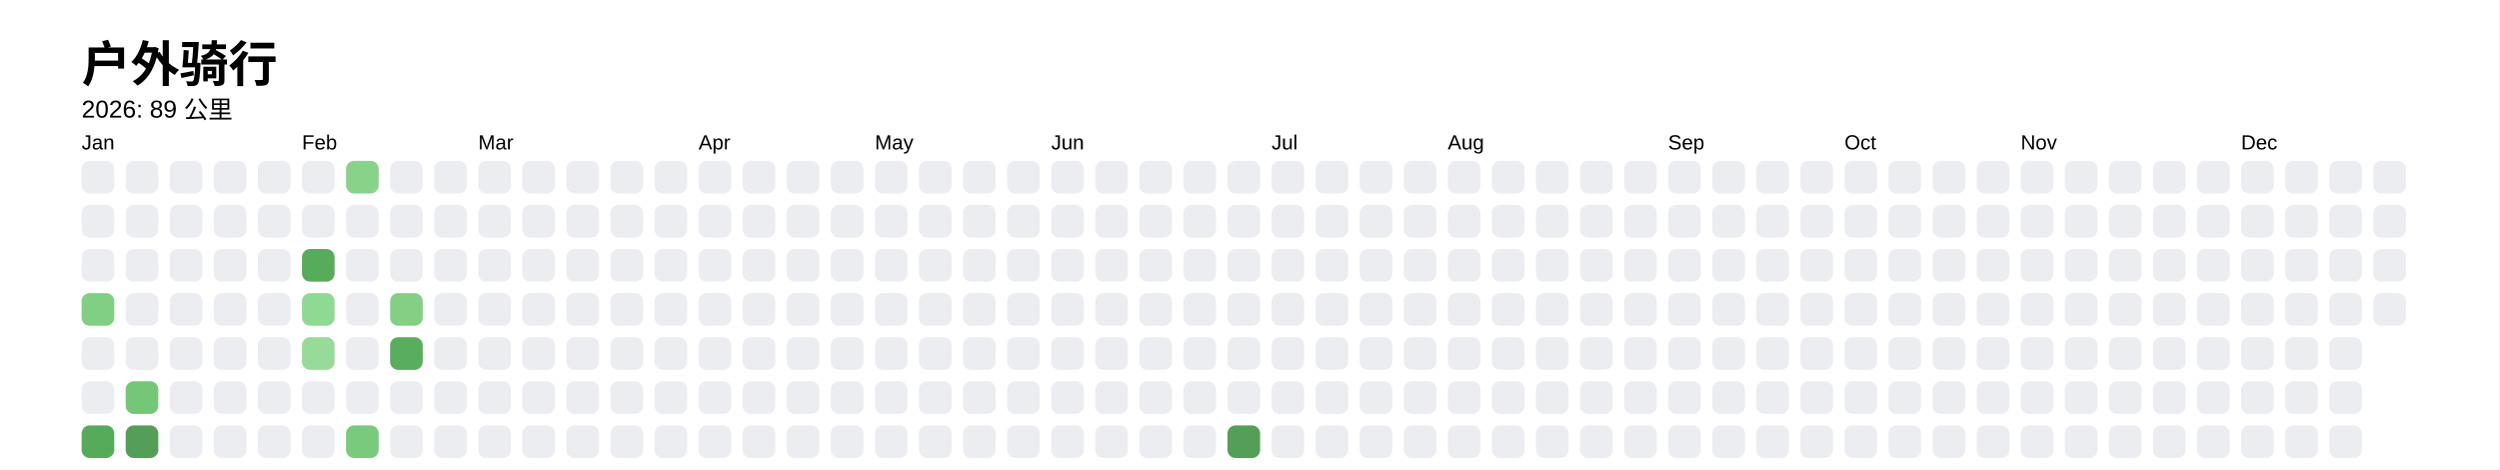
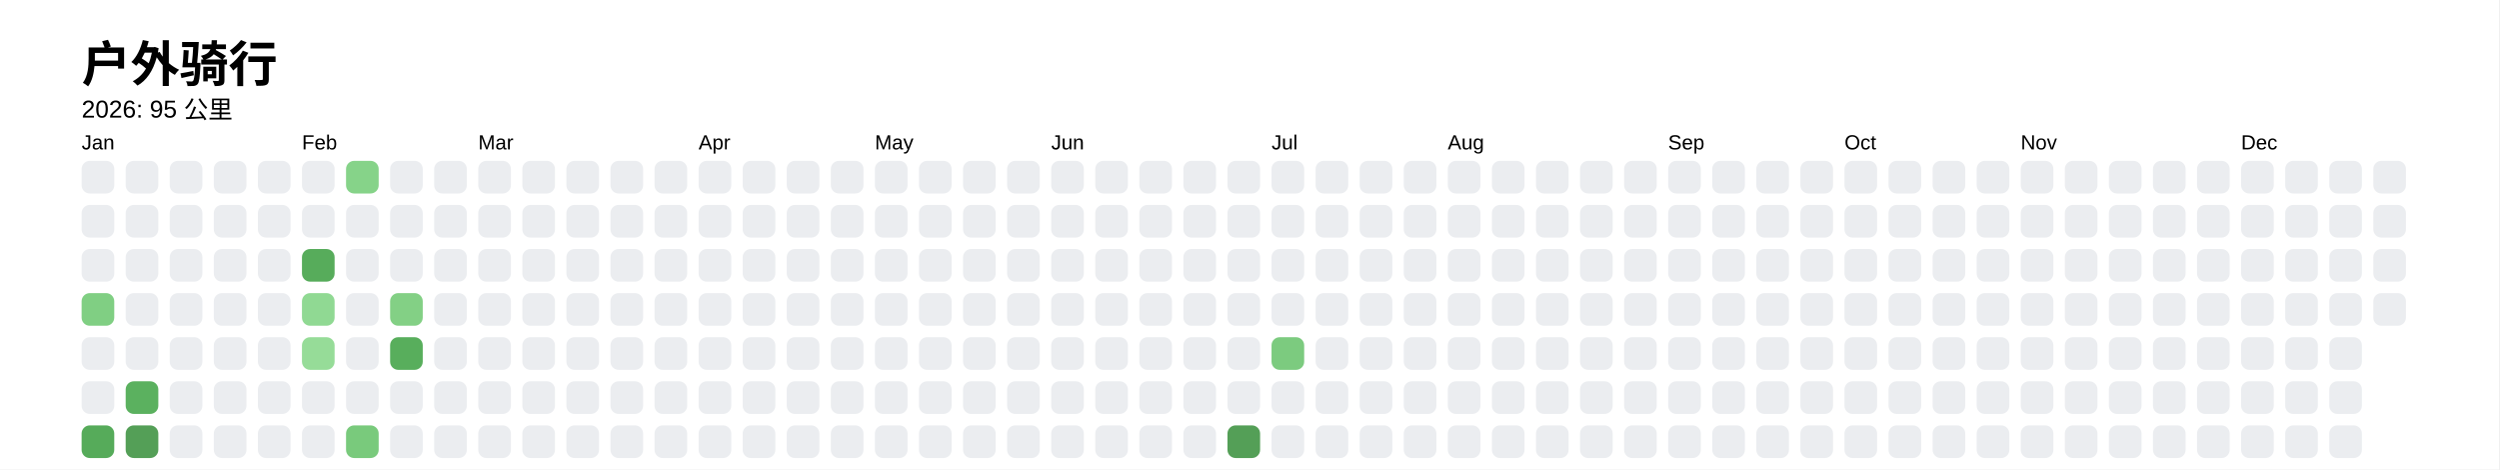
<svg xmlns="http://www.w3.org/2000/svg" baseProfile="full" height="57.5mm" version="1.1" viewBox="0,0,306.2,57.5" width="306.2mm">
  <defs />
  <rect fill="#FFFFFF" height="57.5" width="306.2" x="0" y="0" />
  <text fill="#000000" style="font-size:6px; font-family:Arial; font-weight:bold;" x="10" y="10">户外骑行</text>
-   <text fill="#000000" style="font-size:3px; font-family:Arial;" x="10" y="14.4">2026: 89 公里</text>
+   <text fill="#000000" style="font-size:3px; font-family:Arial;" x="10" y="14.4">2026: 95 公里</text>
  <text fill="#000000" style="font-size:2.5px; font-family:Arial" x="10" y="18.3">Jan</text>
  <rect fill="#EBEDF0" height="4" rx="1" ry="1" width="4" x="10" y="19.7" />
  <rect fill="#EBEDF0" height="4" rx="1" ry="1" width="4" x="10" y="25.1" />
  <rect fill="#EBEDF0" height="4" rx="1" ry="1" width="4" x="10" y="30.5" />
  <rect fill="#80cf83" height="4" rx="1" ry="1" width="4" x="10" y="35.9" />
  <rect fill="#EBEDF0" height="4" rx="1" ry="1" width="4" x="10" y="41.3" />
  <rect fill="#EBEDF0" height="4" rx="1" ry="1" width="4" x="10" y="46.7" />
  <rect fill="#56ab5a" height="4" rx="1" ry="1" width="4" x="10" y="52.1" />
  <rect fill="#EBEDF0" height="4" rx="1" ry="1" width="4" x="15.4" y="19.7" />
  <rect fill="#EBEDF0" height="4" rx="1" ry="1" width="4" x="15.4" y="25.1" />
  <rect fill="#EBEDF0" height="4" rx="1" ry="1" width="4" x="15.4" y="30.5" />
  <rect fill="#EBEDF0" height="4" rx="1" ry="1" width="4" x="15.4" y="35.9" />
  <rect fill="#EBEDF0" height="4" rx="1" ry="1" width="4" x="15.4" y="41.3" />
-   <rect fill="#75c778" height="4" rx="1" ry="1" width="4" x="15.4" y="46.7" />
+   <rect fill="#5bb15f" height="4" rx="1" ry="1" width="4" x="15.4" y="46.7" />
  <rect fill="#549F57" height="4" rx="1" ry="1" width="4" x="15.4" y="52.1" />
  <rect fill="#EBEDF0" height="4" rx="1" ry="1" width="4" x="20.8" y="19.7" />
  <rect fill="#EBEDF0" height="4" rx="1" ry="1" width="4" x="20.8" y="25.1" />
  <rect fill="#EBEDF0" height="4" rx="1" ry="1" width="4" x="20.8" y="30.5" />
  <rect fill="#EBEDF0" height="4" rx="1" ry="1" width="4" x="20.8" y="35.9" />
  <rect fill="#EBEDF0" height="4" rx="1" ry="1" width="4" x="20.8" y="41.3" />
  <rect fill="#EBEDF0" height="4" rx="1" ry="1" width="4" x="20.8" y="46.7" />
  <rect fill="#EBEDF0" height="4" rx="1" ry="1" width="4" x="20.8" y="52.1" />
  <rect fill="#EBEDF0" height="4" rx="1" ry="1" width="4" x="26.2" y="19.7" />
  <rect fill="#EBEDF0" height="4" rx="1" ry="1" width="4" x="26.2" y="25.1" />
  <rect fill="#EBEDF0" height="4" rx="1" ry="1" width="4" x="26.2" y="30.5" />
  <rect fill="#EBEDF0" height="4" rx="1" ry="1" width="4" x="26.2" y="35.9" />
  <rect fill="#EBEDF0" height="4" rx="1" ry="1" width="4" x="26.2" y="41.3" />
  <rect fill="#EBEDF0" height="4" rx="1" ry="1" width="4" x="26.2" y="46.7" />
  <rect fill="#EBEDF0" height="4" rx="1" ry="1" width="4" x="26.2" y="52.1" />
  <rect fill="#EBEDF0" height="4" rx="1" ry="1" width="4" x="31.6" y="19.7" />
  <rect fill="#EBEDF0" height="4" rx="1" ry="1" width="4" x="31.6" y="25.1" />
  <rect fill="#EBEDF0" height="4" rx="1" ry="1" width="4" x="31.6" y="30.5" />
  <rect fill="#EBEDF0" height="4" rx="1" ry="1" width="4" x="31.6" y="35.9" />
  <rect fill="#EBEDF0" height="4" rx="1" ry="1" width="4" x="31.6" y="41.3" />
  <rect fill="#EBEDF0" height="4" rx="1" ry="1" width="4" x="31.6" y="46.7" />
  <rect fill="#EBEDF0" height="4" rx="1" ry="1" width="4" x="31.6" y="52.1" />
  <text fill="#000000" style="font-size:2.5px; font-family:Arial" x="37.0" y="18.3">Feb</text>
  <rect fill="#EBEDF0" height="4" rx="1" ry="1" width="4" x="37.0" y="19.7" />
  <rect fill="#EBEDF0" height="4" rx="1" ry="1" width="4" x="37.0" y="25.1" />
  <rect fill="#57ac5b" height="4" rx="1" ry="1" width="4" x="37.0" y="30.5" />
  <rect fill="#90d993" height="4" rx="1" ry="1" width="4" x="37.0" y="35.9" />
  <rect fill="#96dc98" height="4" rx="1" ry="1" width="4" x="37.0" y="41.3" />
  <rect fill="#EBEDF0" height="4" rx="1" ry="1" width="4" x="37.0" y="46.7" />
  <rect fill="#EBEDF0" height="4" rx="1" ry="1" width="4" x="37.0" y="52.1" />
  <rect fill="#86d389" height="4" rx="1" ry="1" width="4" x="42.4" y="19.7" />
  <rect fill="#EBEDF0" height="4" rx="1" ry="1" width="4" x="42.4" y="25.1" />
  <rect fill="#EBEDF0" height="4" rx="1" ry="1" width="4" x="42.4" y="30.5" />
  <rect fill="#EBEDF0" height="4" rx="1" ry="1" width="4" x="42.4" y="35.9" />
  <rect fill="#EBEDF0" height="4" rx="1" ry="1" width="4" x="42.4" y="41.3" />
  <rect fill="#EBEDF0" height="4" rx="1" ry="1" width="4" x="42.4" y="46.7" />
  <rect fill="#79ca7c" height="4" rx="1" ry="1" width="4" x="42.4" y="52.1" />
  <rect fill="#EBEDF0" height="4" rx="1" ry="1" width="4" x="47.8" y="19.7" />
  <rect fill="#EBEDF0" height="4" rx="1" ry="1" width="4" x="47.8" y="25.1" />
  <rect fill="#EBEDF0" height="4" rx="1" ry="1" width="4" x="47.8" y="30.5" />
  <rect fill="#83d085" height="4" rx="1" ry="1" width="4" x="47.8" y="35.9" />
  <rect fill="#58ae5c" height="4" rx="1" ry="1" width="4" x="47.8" y="41.3" />
  <rect fill="#EBEDF0" height="4" rx="1" ry="1" width="4" x="47.8" y="46.7" />
  <rect fill="#EBEDF0" height="4" rx="1" ry="1" width="4" x="47.8" y="52.1" />
  <rect fill="#EBEDF0" height="4" rx="1" ry="1" width="4" x="53.2" y="19.7" />
  <rect fill="#EBEDF0" height="4" rx="1" ry="1" width="4" x="53.2" y="25.1" />
  <rect fill="#EBEDF0" height="4" rx="1" ry="1" width="4" x="53.2" y="30.5" />
  <rect fill="#EBEDF0" height="4" rx="1" ry="1" width="4" x="53.2" y="35.9" />
  <rect fill="#EBEDF0" height="4" rx="1" ry="1" width="4" x="53.2" y="41.3" />
  <rect fill="#EBEDF0" height="4" rx="1" ry="1" width="4" x="53.2" y="46.7" />
  <rect fill="#EBEDF0" height="4" rx="1" ry="1" width="4" x="53.2" y="52.1" />
  <text fill="#000000" style="font-size:2.5px; font-family:Arial" x="58.6" y="18.3">Mar</text>
  <rect fill="#EBEDF0" height="4" rx="1" ry="1" width="4" x="58.6" y="19.7" />
  <rect fill="#EBEDF0" height="4" rx="1" ry="1" width="4" x="58.6" y="25.1" />
  <rect fill="#EBEDF0" height="4" rx="1" ry="1" width="4" x="58.6" y="30.5" />
  <rect fill="#EBEDF0" height="4" rx="1" ry="1" width="4" x="58.6" y="35.9" />
  <rect fill="#EBEDF0" height="4" rx="1" ry="1" width="4" x="58.6" y="41.3" />
  <rect fill="#EBEDF0" height="4" rx="1" ry="1" width="4" x="58.6" y="46.7" />
  <rect fill="#EBEDF0" height="4" rx="1" ry="1" width="4" x="58.6" y="52.1" />
  <rect fill="#EBEDF0" height="4" rx="1" ry="1" width="4" x="64" y="19.7" />
  <rect fill="#EBEDF0" height="4" rx="1" ry="1" width="4" x="64" y="25.1" />
  <rect fill="#EBEDF0" height="4" rx="1" ry="1" width="4" x="64" y="30.5" />
  <rect fill="#EBEDF0" height="4" rx="1" ry="1" width="4" x="64" y="35.9" />
  <rect fill="#EBEDF0" height="4" rx="1" ry="1" width="4" x="64" y="41.3" />
  <rect fill="#EBEDF0" height="4" rx="1" ry="1" width="4" x="64" y="46.7" />
  <rect fill="#EBEDF0" height="4" rx="1" ry="1" width="4" x="64" y="52.1" />
  <rect fill="#EBEDF0" height="4" rx="1" ry="1" width="4" x="69.4" y="19.7" />
  <rect fill="#EBEDF0" height="4" rx="1" ry="1" width="4" x="69.4" y="25.1" />
  <rect fill="#EBEDF0" height="4" rx="1" ry="1" width="4" x="69.4" y="30.5" />
  <rect fill="#EBEDF0" height="4" rx="1" ry="1" width="4" x="69.4" y="35.9" />
  <rect fill="#EBEDF0" height="4" rx="1" ry="1" width="4" x="69.4" y="41.3" />
  <rect fill="#EBEDF0" height="4" rx="1" ry="1" width="4" x="69.4" y="46.7" />
  <rect fill="#EBEDF0" height="4" rx="1" ry="1" width="4" x="69.4" y="52.1" />
  <rect fill="#EBEDF0" height="4" rx="1" ry="1" width="4" x="74.8" y="19.7" />
  <rect fill="#EBEDF0" height="4" rx="1" ry="1" width="4" x="74.8" y="25.1" />
  <rect fill="#EBEDF0" height="4" rx="1" ry="1" width="4" x="74.8" y="30.5" />
  <rect fill="#EBEDF0" height="4" rx="1" ry="1" width="4" x="74.8" y="35.9" />
  <rect fill="#EBEDF0" height="4" rx="1" ry="1" width="4" x="74.8" y="41.3" />
  <rect fill="#EBEDF0" height="4" rx="1" ry="1" width="4" x="74.8" y="46.7" />
  <rect fill="#EBEDF0" height="4" rx="1" ry="1" width="4" x="74.8" y="52.1" />
  <rect fill="#EBEDF0" height="4" rx="1" ry="1" width="4" x="80.2" y="19.7" />
  <rect fill="#EBEDF0" height="4" rx="1" ry="1" width="4" x="80.2" y="25.1" />
  <rect fill="#EBEDF0" height="4" rx="1" ry="1" width="4" x="80.2" y="30.5" />
  <rect fill="#EBEDF0" height="4" rx="1" ry="1" width="4" x="80.2" y="35.9" />
  <rect fill="#EBEDF0" height="4" rx="1" ry="1" width="4" x="80.2" y="41.3" />
  <rect fill="#EBEDF0" height="4" rx="1" ry="1" width="4" x="80.2" y="46.7" />
  <rect fill="#EBEDF0" height="4" rx="1" ry="1" width="4" x="80.2" y="52.1" />
  <text fill="#000000" style="font-size:2.5px; font-family:Arial" x="85.6" y="18.3">Apr</text>
  <rect fill="#EBEDF0" height="4" rx="1" ry="1" width="4" x="85.6" y="19.7" />
  <rect fill="#EBEDF0" height="4" rx="1" ry="1" width="4" x="85.6" y="25.1" />
  <rect fill="#EBEDF0" height="4" rx="1" ry="1" width="4" x="85.6" y="30.5" />
  <rect fill="#EBEDF0" height="4" rx="1" ry="1" width="4" x="85.6" y="35.9" />
  <rect fill="#EBEDF0" height="4" rx="1" ry="1" width="4" x="85.6" y="41.3" />
  <rect fill="#EBEDF0" height="4" rx="1" ry="1" width="4" x="85.6" y="46.7" />
  <rect fill="#EBEDF0" height="4" rx="1" ry="1" width="4" x="85.6" y="52.1" />
  <rect fill="#EBEDF0" height="4" rx="1" ry="1" width="4" x="91" y="19.7" />
  <rect fill="#EBEDF0" height="4" rx="1" ry="1" width="4" x="91" y="25.1" />
  <rect fill="#EBEDF0" height="4" rx="1" ry="1" width="4" x="91" y="30.5" />
  <rect fill="#EBEDF0" height="4" rx="1" ry="1" width="4" x="91" y="35.9" />
  <rect fill="#EBEDF0" height="4" rx="1" ry="1" width="4" x="91" y="41.3" />
  <rect fill="#EBEDF0" height="4" rx="1" ry="1" width="4" x="91" y="46.7" />
  <rect fill="#EBEDF0" height="4" rx="1" ry="1" width="4" x="91" y="52.1" />
  <rect fill="#EBEDF0" height="4" rx="1" ry="1" width="4" x="96.4" y="19.7" />
  <rect fill="#EBEDF0" height="4" rx="1" ry="1" width="4" x="96.4" y="25.1" />
  <rect fill="#EBEDF0" height="4" rx="1" ry="1" width="4" x="96.4" y="30.5" />
  <rect fill="#EBEDF0" height="4" rx="1" ry="1" width="4" x="96.4" y="35.9" />
  <rect fill="#EBEDF0" height="4" rx="1" ry="1" width="4" x="96.4" y="41.3" />
  <rect fill="#EBEDF0" height="4" rx="1" ry="1" width="4" x="96.4" y="46.7" />
  <rect fill="#EBEDF0" height="4" rx="1" ry="1" width="4" x="96.4" y="52.1" />
  <rect fill="#EBEDF0" height="4" rx="1" ry="1" width="4" x="101.8" y="19.7" />
  <rect fill="#EBEDF0" height="4" rx="1" ry="1" width="4" x="101.8" y="25.1" />
  <rect fill="#EBEDF0" height="4" rx="1" ry="1" width="4" x="101.8" y="30.5" />
  <rect fill="#EBEDF0" height="4" rx="1" ry="1" width="4" x="101.8" y="35.9" />
  <rect fill="#EBEDF0" height="4" rx="1" ry="1" width="4" x="101.8" y="41.3" />
  <rect fill="#EBEDF0" height="4" rx="1" ry="1" width="4" x="101.8" y="46.7" />
  <rect fill="#EBEDF0" height="4" rx="1" ry="1" width="4" x="101.8" y="52.1" />
  <text fill="#000000" style="font-size:2.5px; font-family:Arial" x="107.2" y="18.3">May</text>
  <rect fill="#EBEDF0" height="4" rx="1" ry="1" width="4" x="107.2" y="19.7" />
  <rect fill="#EBEDF0" height="4" rx="1" ry="1" width="4" x="107.2" y="25.1" />
  <rect fill="#EBEDF0" height="4" rx="1" ry="1" width="4" x="107.2" y="30.5" />
  <rect fill="#EBEDF0" height="4" rx="1" ry="1" width="4" x="107.2" y="35.9" />
  <rect fill="#EBEDF0" height="4" rx="1" ry="1" width="4" x="107.2" y="41.3" />
  <rect fill="#EBEDF0" height="4" rx="1" ry="1" width="4" x="107.2" y="46.7" />
  <rect fill="#EBEDF0" height="4" rx="1" ry="1" width="4" x="107.2" y="52.1" />
  <rect fill="#EBEDF0" height="4" rx="1" ry="1" width="4" x="112.6" y="19.7" />
  <rect fill="#EBEDF0" height="4" rx="1" ry="1" width="4" x="112.6" y="25.1" />
  <rect fill="#EBEDF0" height="4" rx="1" ry="1" width="4" x="112.6" y="30.5" />
  <rect fill="#EBEDF0" height="4" rx="1" ry="1" width="4" x="112.6" y="35.9" />
  <rect fill="#EBEDF0" height="4" rx="1" ry="1" width="4" x="112.6" y="41.3" />
  <rect fill="#EBEDF0" height="4" rx="1" ry="1" width="4" x="112.6" y="46.7" />
  <rect fill="#EBEDF0" height="4" rx="1" ry="1" width="4" x="112.6" y="52.1" />
  <rect fill="#EBEDF0" height="4" rx="1" ry="1" width="4" x="118" y="19.7" />
  <rect fill="#EBEDF0" height="4" rx="1" ry="1" width="4" x="118" y="25.1" />
  <rect fill="#EBEDF0" height="4" rx="1" ry="1" width="4" x="118" y="30.5" />
  <rect fill="#EBEDF0" height="4" rx="1" ry="1" width="4" x="118" y="35.9" />
  <rect fill="#EBEDF0" height="4" rx="1" ry="1" width="4" x="118" y="41.3" />
  <rect fill="#EBEDF0" height="4" rx="1" ry="1" width="4" x="118" y="46.7" />
  <rect fill="#EBEDF0" height="4" rx="1" ry="1" width="4" x="118" y="52.1" />
  <rect fill="#EBEDF0" height="4" rx="1" ry="1" width="4" x="123.4" y="19.7" />
  <rect fill="#EBEDF0" height="4" rx="1" ry="1" width="4" x="123.4" y="25.1" />
  <rect fill="#EBEDF0" height="4" rx="1" ry="1" width="4" x="123.4" y="30.5" />
  <rect fill="#EBEDF0" height="4" rx="1" ry="1" width="4" x="123.4" y="35.9" />
  <rect fill="#EBEDF0" height="4" rx="1" ry="1" width="4" x="123.4" y="41.3" />
  <rect fill="#EBEDF0" height="4" rx="1" ry="1" width="4" x="123.4" y="46.7" />
  <rect fill="#EBEDF0" height="4" rx="1" ry="1" width="4" x="123.4" y="52.1" />
  <text fill="#000000" style="font-size:2.5px; font-family:Arial" x="128.8" y="18.3">Jun</text>
  <rect fill="#EBEDF0" height="4" rx="1" ry="1" width="4" x="128.8" y="19.7" />
  <rect fill="#EBEDF0" height="4" rx="1" ry="1" width="4" x="128.8" y="25.1" />
  <rect fill="#EBEDF0" height="4" rx="1" ry="1" width="4" x="128.8" y="30.5" />
  <rect fill="#EBEDF0" height="4" rx="1" ry="1" width="4" x="128.8" y="35.9" />
  <rect fill="#EBEDF0" height="4" rx="1" ry="1" width="4" x="128.8" y="41.3" />
  <rect fill="#EBEDF0" height="4" rx="1" ry="1" width="4" x="128.8" y="46.7" />
  <rect fill="#EBEDF0" height="4" rx="1" ry="1" width="4" x="128.8" y="52.1" />
  <rect fill="#EBEDF0" height="4" rx="1" ry="1" width="4" x="134.2" y="19.7" />
  <rect fill="#EBEDF0" height="4" rx="1" ry="1" width="4" x="134.2" y="25.1" />
  <rect fill="#EBEDF0" height="4" rx="1" ry="1" width="4" x="134.2" y="30.5" />
  <rect fill="#EBEDF0" height="4" rx="1" ry="1" width="4" x="134.2" y="35.9" />
  <rect fill="#EBEDF0" height="4" rx="1" ry="1" width="4" x="134.2" y="41.3" />
  <rect fill="#EBEDF0" height="4" rx="1" ry="1" width="4" x="134.2" y="46.7" />
  <rect fill="#EBEDF0" height="4" rx="1" ry="1" width="4" x="134.2" y="52.1" />
  <rect fill="#EBEDF0" height="4" rx="1" ry="1" width="4" x="139.6" y="19.7" />
  <rect fill="#EBEDF0" height="4" rx="1" ry="1" width="4" x="139.6" y="25.1" />
  <rect fill="#EBEDF0" height="4" rx="1" ry="1" width="4" x="139.6" y="30.5" />
  <rect fill="#EBEDF0" height="4" rx="1" ry="1" width="4" x="139.6" y="35.9" />
  <rect fill="#EBEDF0" height="4" rx="1" ry="1" width="4" x="139.6" y="41.3" />
  <rect fill="#EBEDF0" height="4" rx="1" ry="1" width="4" x="139.6" y="46.7" />
  <rect fill="#EBEDF0" height="4" rx="1" ry="1" width="4" x="139.6" y="52.1" />
  <rect fill="#EBEDF0" height="4" rx="1" ry="1" width="4" x="145" y="19.7" />
  <rect fill="#EBEDF0" height="4" rx="1" ry="1" width="4" x="145" y="25.1" />
  <rect fill="#EBEDF0" height="4" rx="1" ry="1" width="4" x="145" y="30.5" />
  <rect fill="#EBEDF0" height="4" rx="1" ry="1" width="4" x="145" y="35.9" />
  <rect fill="#EBEDF0" height="4" rx="1" ry="1" width="4" x="145" y="41.3" />
  <rect fill="#EBEDF0" height="4" rx="1" ry="1" width="4" x="145" y="46.7" />
  <rect fill="#EBEDF0" height="4" rx="1" ry="1" width="4" x="145" y="52.1" />
  <rect fill="#EBEDF0" height="4" rx="1" ry="1" width="4" x="150.4" y="19.7" />
  <rect fill="#EBEDF0" height="4" rx="1" ry="1" width="4" x="150.4" y="25.1" />
  <rect fill="#EBEDF0" height="4" rx="1" ry="1" width="4" x="150.4" y="30.5" />
  <rect fill="#EBEDF0" height="4" rx="1" ry="1" width="4" x="150.4" y="35.9" />
  <rect fill="#EBEDF0" height="4" rx="1" ry="1" width="4" x="150.4" y="41.3" />
  <rect fill="#EBEDF0" height="4" rx="1" ry="1" width="4" x="150.4" y="46.7" />
  <rect fill="#549F57" height="4" rx="1" ry="1" width="4" x="150.4" y="52.1" />
  <text fill="#000000" style="font-size:2.5px; font-family:Arial" x="155.8" y="18.3">Jul</text>
  <rect fill="#EBEDF0" height="4" rx="1" ry="1" width="4" x="155.8" y="19.7" />
  <rect fill="#EBEDF0" height="4" rx="1" ry="1" width="4" x="155.8" y="25.1" />
  <rect fill="#EBEDF0" height="4" rx="1" ry="1" width="4" x="155.8" y="30.5" />
  <rect fill="#EBEDF0" height="4" rx="1" ry="1" width="4" x="155.8" y="35.9" />
-   <rect fill="#EBEDF0" height="4" rx="1" ry="1" width="4" x="155.8" y="41.3" />
+   <rect fill="#7ccb7f" height="4" rx="1" ry="1" width="4" x="155.8" y="41.3" />
  <rect fill="#EBEDF0" height="4" rx="1" ry="1" width="4" x="155.8" y="46.7" />
  <rect fill="#EBEDF0" height="4" rx="1" ry="1" width="4" x="155.8" y="52.1" />
  <rect fill="#EBEDF0" height="4" rx="1" ry="1" width="4" x="161.2" y="19.7" />
  <rect fill="#EBEDF0" height="4" rx="1" ry="1" width="4" x="161.2" y="25.1" />
  <rect fill="#EBEDF0" height="4" rx="1" ry="1" width="4" x="161.2" y="30.5" />
  <rect fill="#EBEDF0" height="4" rx="1" ry="1" width="4" x="161.2" y="35.9" />
  <rect fill="#EBEDF0" height="4" rx="1" ry="1" width="4" x="161.2" y="41.3" />
  <rect fill="#EBEDF0" height="4" rx="1" ry="1" width="4" x="161.2" y="46.7" />
  <rect fill="#EBEDF0" height="4" rx="1" ry="1" width="4" x="161.2" y="52.1" />
  <rect fill="#EBEDF0" height="4" rx="1" ry="1" width="4" x="166.6" y="19.7" />
  <rect fill="#EBEDF0" height="4" rx="1" ry="1" width="4" x="166.6" y="25.1" />
  <rect fill="#EBEDF0" height="4" rx="1" ry="1" width="4" x="166.6" y="30.5" />
  <rect fill="#EBEDF0" height="4" rx="1" ry="1" width="4" x="166.6" y="35.9" />
  <rect fill="#EBEDF0" height="4" rx="1" ry="1" width="4" x="166.6" y="41.3" />
  <rect fill="#EBEDF0" height="4" rx="1" ry="1" width="4" x="166.6" y="46.7" />
  <rect fill="#EBEDF0" height="4" rx="1" ry="1" width="4" x="166.6" y="52.1" />
  <rect fill="#EBEDF0" height="4" rx="1" ry="1" width="4" x="172" y="19.7" />
  <rect fill="#EBEDF0" height="4" rx="1" ry="1" width="4" x="172" y="25.1" />
  <rect fill="#EBEDF0" height="4" rx="1" ry="1" width="4" x="172" y="30.5" />
  <rect fill="#EBEDF0" height="4" rx="1" ry="1" width="4" x="172" y="35.9" />
  <rect fill="#EBEDF0" height="4" rx="1" ry="1" width="4" x="172" y="41.3" />
  <rect fill="#EBEDF0" height="4" rx="1" ry="1" width="4" x="172" y="46.7" />
  <rect fill="#EBEDF0" height="4" rx="1" ry="1" width="4" x="172" y="52.1" />
  <text fill="#000000" style="font-size:2.5px; font-family:Arial" x="177.4" y="18.3">Aug</text>
  <rect fill="#EBEDF0" height="4" rx="1" ry="1" width="4" x="177.4" y="19.7" />
  <rect fill="#EBEDF0" height="4" rx="1" ry="1" width="4" x="177.4" y="25.1" />
  <rect fill="#EBEDF0" height="4" rx="1" ry="1" width="4" x="177.4" y="30.5" />
  <rect fill="#EBEDF0" height="4" rx="1" ry="1" width="4" x="177.4" y="35.9" />
  <rect fill="#EBEDF0" height="4" rx="1" ry="1" width="4" x="177.4" y="41.3" />
  <rect fill="#EBEDF0" height="4" rx="1" ry="1" width="4" x="177.4" y="46.7" />
  <rect fill="#EBEDF0" height="4" rx="1" ry="1" width="4" x="177.4" y="52.1" />
  <rect fill="#EBEDF0" height="4" rx="1" ry="1" width="4" x="182.8" y="19.7" />
  <rect fill="#EBEDF0" height="4" rx="1" ry="1" width="4" x="182.8" y="25.1" />
  <rect fill="#EBEDF0" height="4" rx="1" ry="1" width="4" x="182.8" y="30.5" />
  <rect fill="#EBEDF0" height="4" rx="1" ry="1" width="4" x="182.8" y="35.9" />
  <rect fill="#EBEDF0" height="4" rx="1" ry="1" width="4" x="182.8" y="41.3" />
  <rect fill="#EBEDF0" height="4" rx="1" ry="1" width="4" x="182.8" y="46.7" />
  <rect fill="#EBEDF0" height="4" rx="1" ry="1" width="4" x="182.8" y="52.1" />
  <rect fill="#EBEDF0" height="4" rx="1" ry="1" width="4" x="188.2" y="19.7" />
  <rect fill="#EBEDF0" height="4" rx="1" ry="1" width="4" x="188.2" y="25.1" />
  <rect fill="#EBEDF0" height="4" rx="1" ry="1" width="4" x="188.2" y="30.5" />
  <rect fill="#EBEDF0" height="4" rx="1" ry="1" width="4" x="188.2" y="35.9" />
  <rect fill="#EBEDF0" height="4" rx="1" ry="1" width="4" x="188.2" y="41.3" />
  <rect fill="#EBEDF0" height="4" rx="1" ry="1" width="4" x="188.2" y="46.7" />
  <rect fill="#EBEDF0" height="4" rx="1" ry="1" width="4" x="188.2" y="52.1" />
  <rect fill="#EBEDF0" height="4" rx="1" ry="1" width="4" x="193.6" y="19.7" />
  <rect fill="#EBEDF0" height="4" rx="1" ry="1" width="4" x="193.6" y="25.1" />
  <rect fill="#EBEDF0" height="4" rx="1" ry="1" width="4" x="193.6" y="30.5" />
  <rect fill="#EBEDF0" height="4" rx="1" ry="1" width="4" x="193.6" y="35.9" />
  <rect fill="#EBEDF0" height="4" rx="1" ry="1" width="4" x="193.6" y="41.3" />
  <rect fill="#EBEDF0" height="4" rx="1" ry="1" width="4" x="193.6" y="46.7" />
  <rect fill="#EBEDF0" height="4" rx="1" ry="1" width="4" x="193.6" y="52.1" />
  <rect fill="#EBEDF0" height="4" rx="1" ry="1" width="4" x="199" y="19.7" />
  <rect fill="#EBEDF0" height="4" rx="1" ry="1" width="4" x="199" y="25.1" />
  <rect fill="#EBEDF0" height="4" rx="1" ry="1" width="4" x="199" y="30.5" />
  <rect fill="#EBEDF0" height="4" rx="1" ry="1" width="4" x="199" y="35.9" />
  <rect fill="#EBEDF0" height="4" rx="1" ry="1" width="4" x="199" y="41.3" />
  <rect fill="#EBEDF0" height="4" rx="1" ry="1" width="4" x="199" y="46.7" />
  <rect fill="#EBEDF0" height="4" rx="1" ry="1" width="4" x="199" y="52.1" />
  <text fill="#000000" style="font-size:2.5px; font-family:Arial" x="204.4" y="18.3">Sep</text>
  <rect fill="#EBEDF0" height="4" rx="1" ry="1" width="4" x="204.4" y="19.7" />
  <rect fill="#EBEDF0" height="4" rx="1" ry="1" width="4" x="204.4" y="25.1" />
  <rect fill="#EBEDF0" height="4" rx="1" ry="1" width="4" x="204.4" y="30.5" />
  <rect fill="#EBEDF0" height="4" rx="1" ry="1" width="4" x="204.4" y="35.9" />
  <rect fill="#EBEDF0" height="4" rx="1" ry="1" width="4" x="204.4" y="41.3" />
  <rect fill="#EBEDF0" height="4" rx="1" ry="1" width="4" x="204.4" y="46.7" />
  <rect fill="#EBEDF0" height="4" rx="1" ry="1" width="4" x="204.4" y="52.1" />
  <rect fill="#EBEDF0" height="4" rx="1" ry="1" width="4" x="209.8" y="19.7" />
  <rect fill="#EBEDF0" height="4" rx="1" ry="1" width="4" x="209.8" y="25.1" />
  <rect fill="#EBEDF0" height="4" rx="1" ry="1" width="4" x="209.8" y="30.5" />
  <rect fill="#EBEDF0" height="4" rx="1" ry="1" width="4" x="209.8" y="35.9" />
  <rect fill="#EBEDF0" height="4" rx="1" ry="1" width="4" x="209.8" y="41.3" />
  <rect fill="#EBEDF0" height="4" rx="1" ry="1" width="4" x="209.8" y="46.7" />
  <rect fill="#EBEDF0" height="4" rx="1" ry="1" width="4" x="209.8" y="52.1" />
  <rect fill="#EBEDF0" height="4" rx="1" ry="1" width="4" x="215.2" y="19.7" />
  <rect fill="#EBEDF0" height="4" rx="1" ry="1" width="4" x="215.2" y="25.1" />
  <rect fill="#EBEDF0" height="4" rx="1" ry="1" width="4" x="215.2" y="30.5" />
  <rect fill="#EBEDF0" height="4" rx="1" ry="1" width="4" x="215.2" y="35.9" />
  <rect fill="#EBEDF0" height="4" rx="1" ry="1" width="4" x="215.2" y="41.3" />
  <rect fill="#EBEDF0" height="4" rx="1" ry="1" width="4" x="215.2" y="46.7" />
  <rect fill="#EBEDF0" height="4" rx="1" ry="1" width="4" x="215.2" y="52.1" />
  <rect fill="#EBEDF0" height="4" rx="1" ry="1" width="4" x="220.6" y="19.7" />
  <rect fill="#EBEDF0" height="4" rx="1" ry="1" width="4" x="220.6" y="25.1" />
  <rect fill="#EBEDF0" height="4" rx="1" ry="1" width="4" x="220.6" y="30.5" />
  <rect fill="#EBEDF0" height="4" rx="1" ry="1" width="4" x="220.6" y="35.9" />
  <rect fill="#EBEDF0" height="4" rx="1" ry="1" width="4" x="220.6" y="41.3" />
  <rect fill="#EBEDF0" height="4" rx="1" ry="1" width="4" x="220.6" y="46.7" />
  <rect fill="#EBEDF0" height="4" rx="1" ry="1" width="4" x="220.6" y="52.1" />
  <text fill="#000000" style="font-size:2.5px; font-family:Arial" x="226" y="18.3">Oct</text>
  <rect fill="#EBEDF0" height="4" rx="1" ry="1" width="4" x="226" y="19.7" />
  <rect fill="#EBEDF0" height="4" rx="1" ry="1" width="4" x="226" y="25.1" />
  <rect fill="#EBEDF0" height="4" rx="1" ry="1" width="4" x="226" y="30.5" />
  <rect fill="#EBEDF0" height="4" rx="1" ry="1" width="4" x="226" y="35.9" />
  <rect fill="#EBEDF0" height="4" rx="1" ry="1" width="4" x="226" y="41.3" />
  <rect fill="#EBEDF0" height="4" rx="1" ry="1" width="4" x="226" y="46.7" />
  <rect fill="#EBEDF0" height="4" rx="1" ry="1" width="4" x="226" y="52.1" />
  <rect fill="#EBEDF0" height="4" rx="1" ry="1" width="4" x="231.4" y="19.7" />
  <rect fill="#EBEDF0" height="4" rx="1" ry="1" width="4" x="231.4" y="25.1" />
  <rect fill="#EBEDF0" height="4" rx="1" ry="1" width="4" x="231.4" y="30.5" />
  <rect fill="#EBEDF0" height="4" rx="1" ry="1" width="4" x="231.4" y="35.9" />
  <rect fill="#EBEDF0" height="4" rx="1" ry="1" width="4" x="231.4" y="41.3" />
  <rect fill="#EBEDF0" height="4" rx="1" ry="1" width="4" x="231.4" y="46.7" />
  <rect fill="#EBEDF0" height="4" rx="1" ry="1" width="4" x="231.4" y="52.1" />
  <rect fill="#EBEDF0" height="4" rx="1" ry="1" width="4" x="236.8" y="19.7" />
  <rect fill="#EBEDF0" height="4" rx="1" ry="1" width="4" x="236.8" y="25.1" />
  <rect fill="#EBEDF0" height="4" rx="1" ry="1" width="4" x="236.8" y="30.5" />
  <rect fill="#EBEDF0" height="4" rx="1" ry="1" width="4" x="236.8" y="35.9" />
  <rect fill="#EBEDF0" height="4" rx="1" ry="1" width="4" x="236.8" y="41.3" />
  <rect fill="#EBEDF0" height="4" rx="1" ry="1" width="4" x="236.8" y="46.7" />
  <rect fill="#EBEDF0" height="4" rx="1" ry="1" width="4" x="236.8" y="52.1" />
  <rect fill="#EBEDF0" height="4" rx="1" ry="1" width="4" x="242.2" y="19.7" />
  <rect fill="#EBEDF0" height="4" rx="1" ry="1" width="4" x="242.2" y="25.1" />
  <rect fill="#EBEDF0" height="4" rx="1" ry="1" width="4" x="242.2" y="30.5" />
  <rect fill="#EBEDF0" height="4" rx="1" ry="1" width="4" x="242.2" y="35.9" />
  <rect fill="#EBEDF0" height="4" rx="1" ry="1" width="4" x="242.2" y="41.3" />
  <rect fill="#EBEDF0" height="4" rx="1" ry="1" width="4" x="242.2" y="46.7" />
  <rect fill="#EBEDF0" height="4" rx="1" ry="1" width="4" x="242.2" y="52.1" />
  <text fill="#000000" style="font-size:2.5px; font-family:Arial" x="247.6" y="18.3">Nov</text>
  <rect fill="#EBEDF0" height="4" rx="1" ry="1" width="4" x="247.6" y="19.7" />
  <rect fill="#EBEDF0" height="4" rx="1" ry="1" width="4" x="247.6" y="25.1" />
  <rect fill="#EBEDF0" height="4" rx="1" ry="1" width="4" x="247.6" y="30.5" />
  <rect fill="#EBEDF0" height="4" rx="1" ry="1" width="4" x="247.6" y="35.9" />
  <rect fill="#EBEDF0" height="4" rx="1" ry="1" width="4" x="247.6" y="41.3" />
  <rect fill="#EBEDF0" height="4" rx="1" ry="1" width="4" x="247.6" y="46.7" />
  <rect fill="#EBEDF0" height="4" rx="1" ry="1" width="4" x="247.6" y="52.1" />
  <rect fill="#EBEDF0" height="4" rx="1" ry="1" width="4" x="253" y="19.7" />
  <rect fill="#EBEDF0" height="4" rx="1" ry="1" width="4" x="253" y="25.1" />
  <rect fill="#EBEDF0" height="4" rx="1" ry="1" width="4" x="253" y="30.5" />
  <rect fill="#EBEDF0" height="4" rx="1" ry="1" width="4" x="253" y="35.9" />
  <rect fill="#EBEDF0" height="4" rx="1" ry="1" width="4" x="253" y="41.3" />
  <rect fill="#EBEDF0" height="4" rx="1" ry="1" width="4" x="253" y="46.7" />
  <rect fill="#EBEDF0" height="4" rx="1" ry="1" width="4" x="253" y="52.1" />
  <rect fill="#EBEDF0" height="4" rx="1" ry="1" width="4" x="258.4" y="19.7" />
  <rect fill="#EBEDF0" height="4" rx="1" ry="1" width="4" x="258.4" y="25.1" />
  <rect fill="#EBEDF0" height="4" rx="1" ry="1" width="4" x="258.4" y="30.5" />
  <rect fill="#EBEDF0" height="4" rx="1" ry="1" width="4" x="258.4" y="35.9" />
  <rect fill="#EBEDF0" height="4" rx="1" ry="1" width="4" x="258.4" y="41.3" />
  <rect fill="#EBEDF0" height="4" rx="1" ry="1" width="4" x="258.4" y="46.7" />
  <rect fill="#EBEDF0" height="4" rx="1" ry="1" width="4" x="258.4" y="52.1" />
  <rect fill="#EBEDF0" height="4" rx="1" ry="1" width="4" x="263.8" y="19.7" />
  <rect fill="#EBEDF0" height="4" rx="1" ry="1" width="4" x="263.8" y="25.1" />
  <rect fill="#EBEDF0" height="4" rx="1" ry="1" width="4" x="263.8" y="30.5" />
  <rect fill="#EBEDF0" height="4" rx="1" ry="1" width="4" x="263.8" y="35.9" />
  <rect fill="#EBEDF0" height="4" rx="1" ry="1" width="4" x="263.8" y="41.3" />
  <rect fill="#EBEDF0" height="4" rx="1" ry="1" width="4" x="263.8" y="46.7" />
  <rect fill="#EBEDF0" height="4" rx="1" ry="1" width="4" x="263.8" y="52.1" />
  <rect fill="#EBEDF0" height="4" rx="1" ry="1" width="4" x="269.2" y="19.7" />
  <rect fill="#EBEDF0" height="4" rx="1" ry="1" width="4" x="269.2" y="25.1" />
  <rect fill="#EBEDF0" height="4" rx="1" ry="1" width="4" x="269.2" y="30.5" />
  <rect fill="#EBEDF0" height="4" rx="1" ry="1" width="4" x="269.2" y="35.9" />
  <rect fill="#EBEDF0" height="4" rx="1" ry="1" width="4" x="269.2" y="41.3" />
  <rect fill="#EBEDF0" height="4" rx="1" ry="1" width="4" x="269.2" y="46.7" />
  <rect fill="#EBEDF0" height="4" rx="1" ry="1" width="4" x="269.2" y="52.1" />
  <text fill="#000000" style="font-size:2.5px; font-family:Arial" x="274.6" y="18.3">Dec</text>
  <rect fill="#EBEDF0" height="4" rx="1" ry="1" width="4" x="274.6" y="19.7" />
  <rect fill="#EBEDF0" height="4" rx="1" ry="1" width="4" x="274.6" y="25.1" />
  <rect fill="#EBEDF0" height="4" rx="1" ry="1" width="4" x="274.6" y="30.5" />
  <rect fill="#EBEDF0" height="4" rx="1" ry="1" width="4" x="274.6" y="35.9" />
  <rect fill="#EBEDF0" height="4" rx="1" ry="1" width="4" x="274.6" y="41.3" />
  <rect fill="#EBEDF0" height="4" rx="1" ry="1" width="4" x="274.6" y="46.7" />
  <rect fill="#EBEDF0" height="4" rx="1" ry="1" width="4" x="274.6" y="52.1" />
  <rect fill="#EBEDF0" height="4" rx="1" ry="1" width="4" x="280" y="19.7" />
  <rect fill="#EBEDF0" height="4" rx="1" ry="1" width="4" x="280" y="25.1" />
  <rect fill="#EBEDF0" height="4" rx="1" ry="1" width="4" x="280" y="30.5" />
  <rect fill="#EBEDF0" height="4" rx="1" ry="1" width="4" x="280" y="35.9" />
  <rect fill="#EBEDF0" height="4" rx="1" ry="1" width="4" x="280" y="41.3" />
  <rect fill="#EBEDF0" height="4" rx="1" ry="1" width="4" x="280" y="46.7" />
  <rect fill="#EBEDF0" height="4" rx="1" ry="1" width="4" x="280" y="52.1" />
  <rect fill="#EBEDF0" height="4" rx="1" ry="1" width="4" x="285.4" y="19.7" />
  <rect fill="#EBEDF0" height="4" rx="1" ry="1" width="4" x="285.4" y="25.1" />
  <rect fill="#EBEDF0" height="4" rx="1" ry="1" width="4" x="285.4" y="30.5" />
  <rect fill="#EBEDF0" height="4" rx="1" ry="1" width="4" x="285.4" y="35.9" />
  <rect fill="#EBEDF0" height="4" rx="1" ry="1" width="4" x="285.4" y="41.3" />
  <rect fill="#EBEDF0" height="4" rx="1" ry="1" width="4" x="285.4" y="46.7" />
  <rect fill="#EBEDF0" height="4" rx="1" ry="1" width="4" x="285.4" y="52.1" />
  <rect fill="#EBEDF0" height="4" rx="1" ry="1" width="4" x="290.8" y="19.7" />
  <rect fill="#EBEDF0" height="4" rx="1" ry="1" width="4" x="290.8" y="25.1" />
  <rect fill="#EBEDF0" height="4" rx="1" ry="1" width="4" x="290.8" y="30.5" />
  <rect fill="#EBEDF0" height="4" rx="1" ry="1" width="4" x="290.8" y="35.9" />
</svg>
